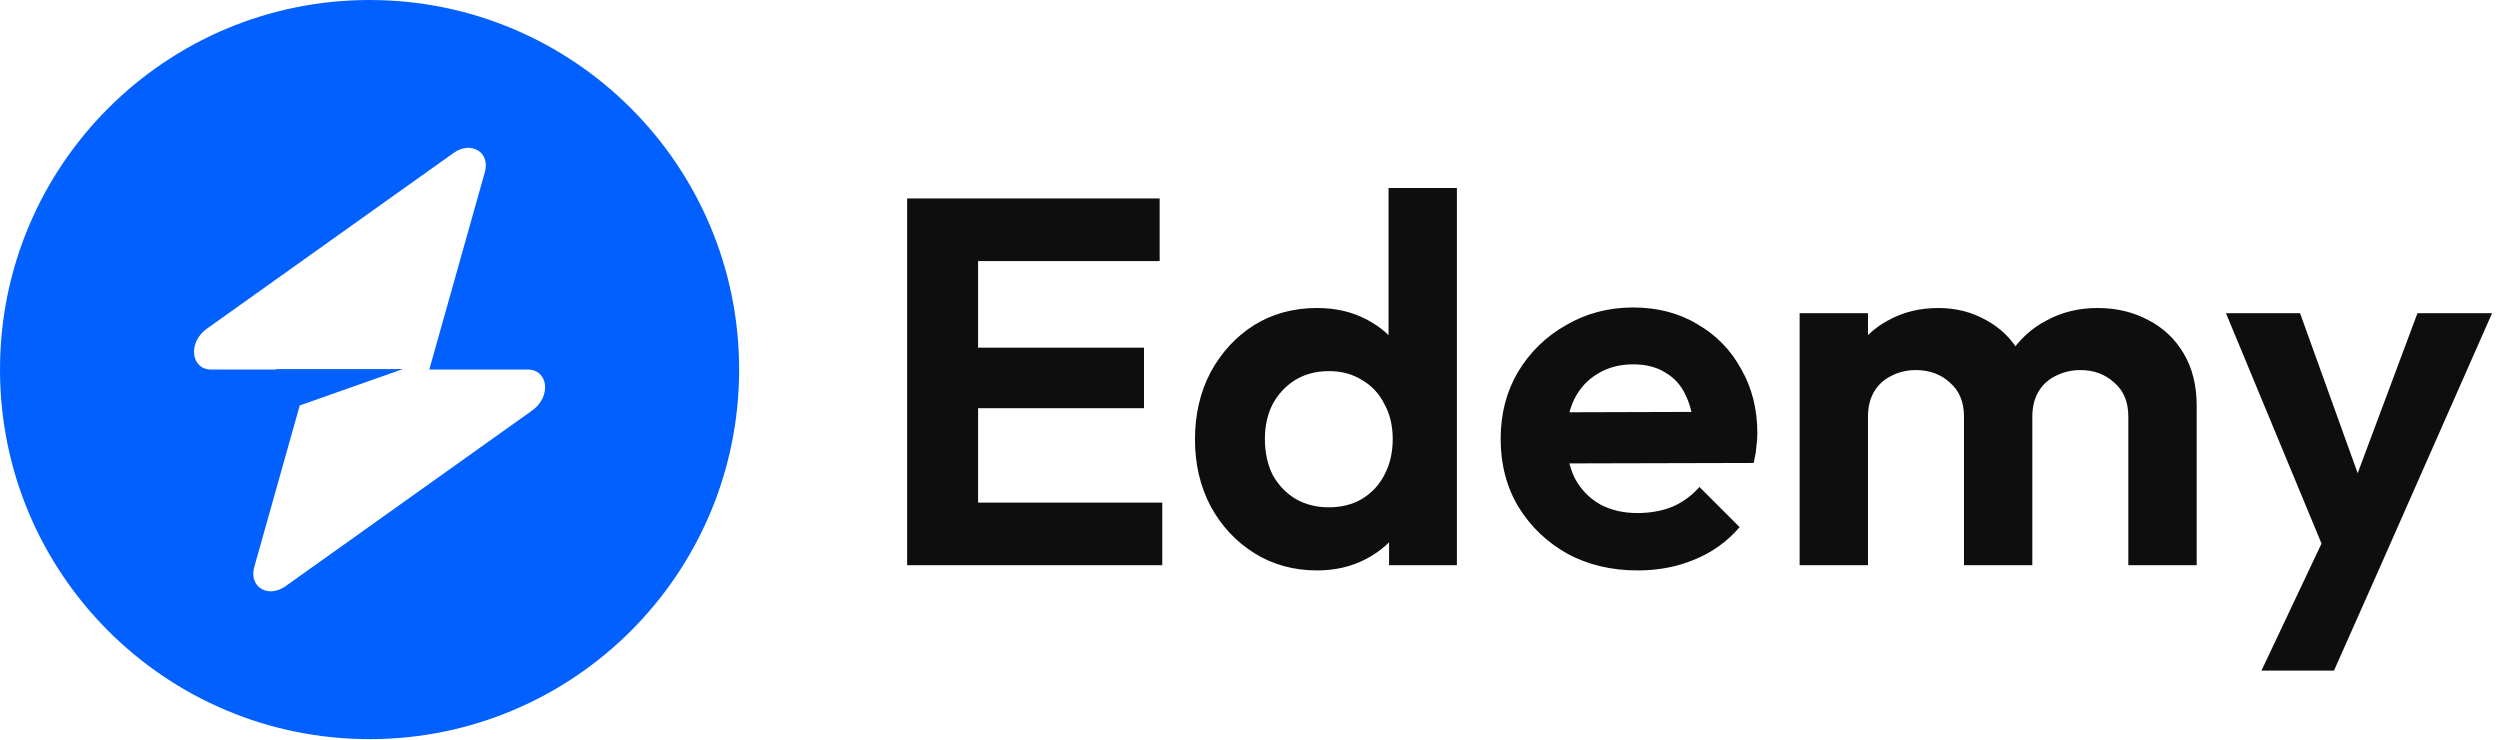
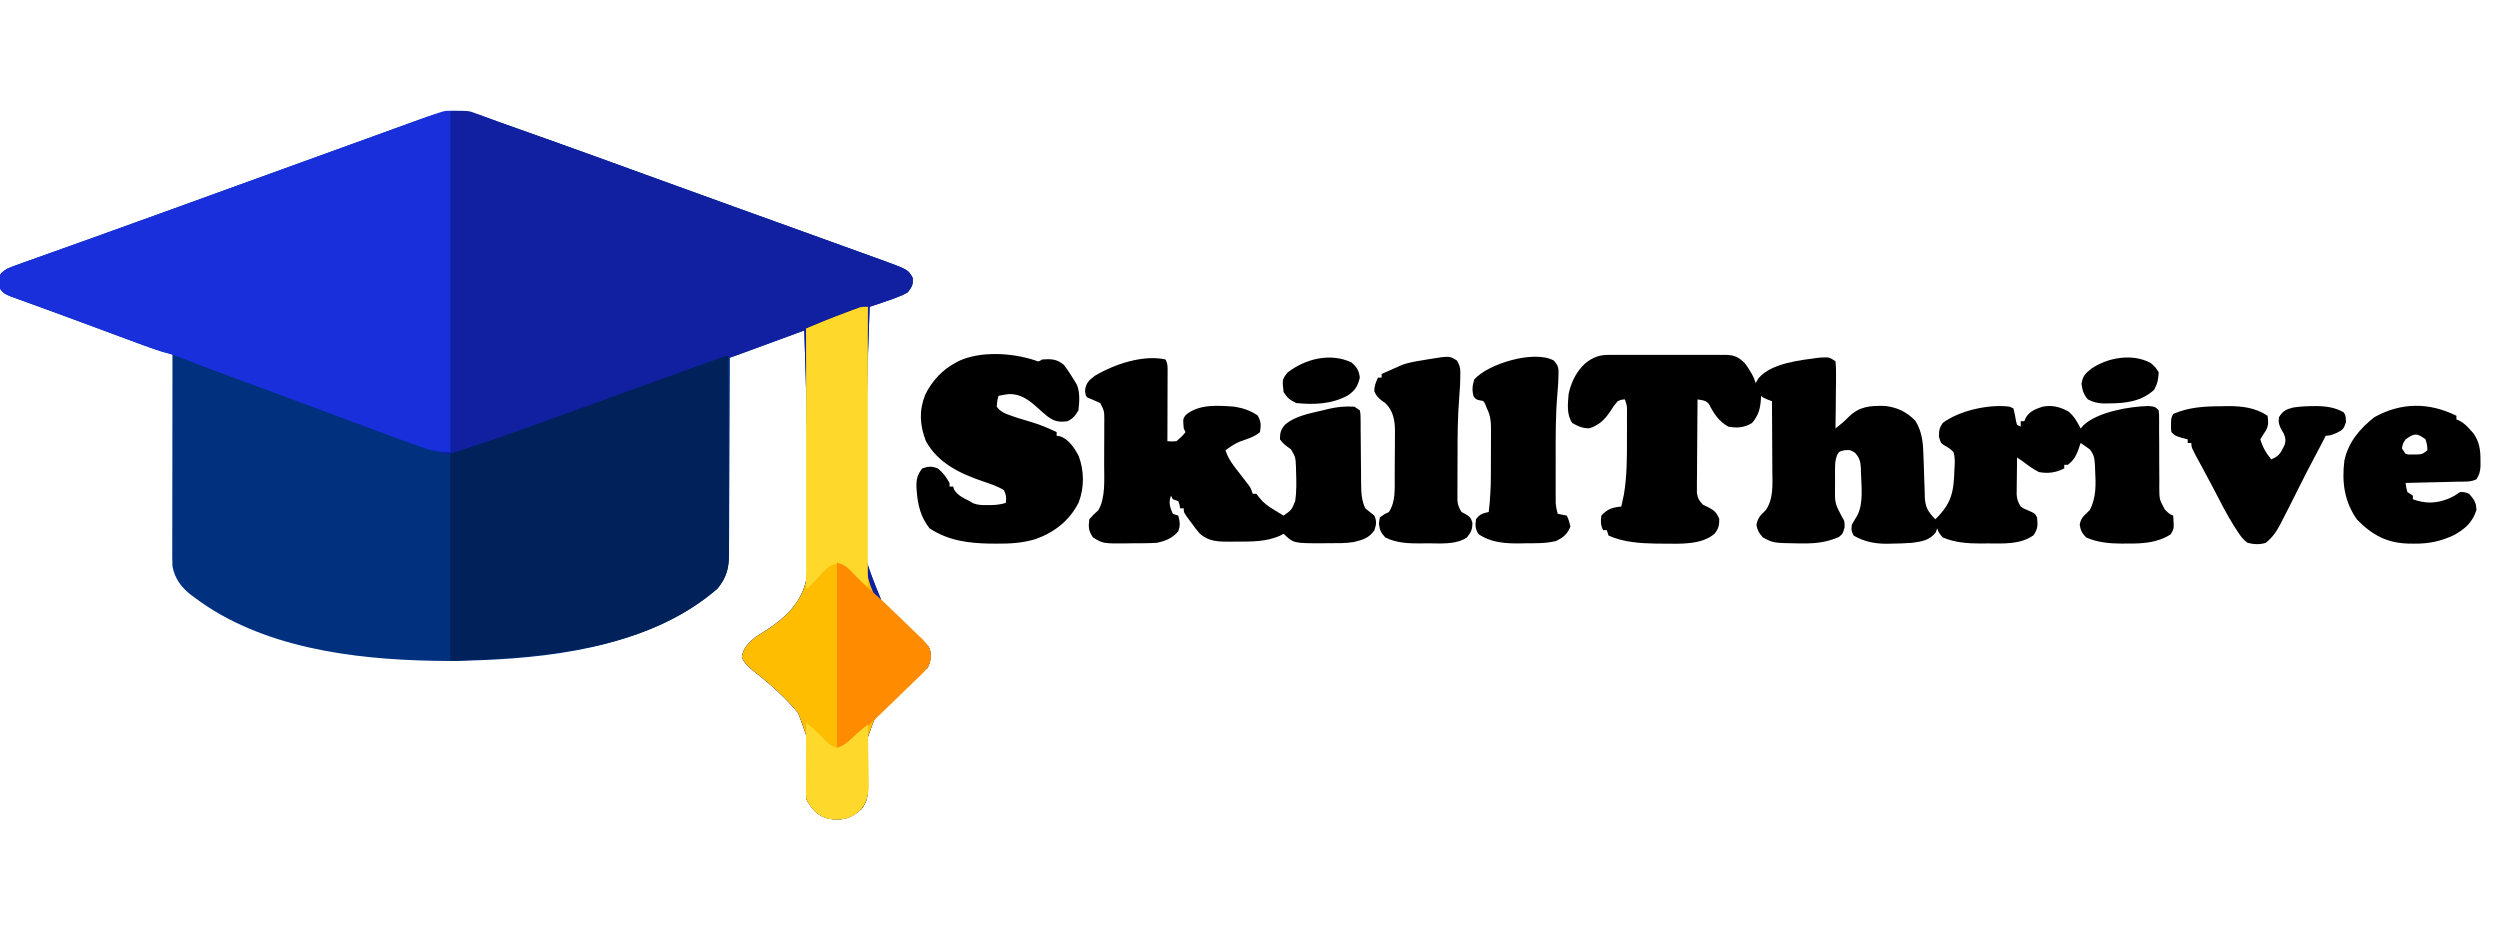
- <svg xmlns="http://www.w3.org/2000/svg" width="115" height="34" viewBox="0 0 115 34" fill="none">
-   <path fill-rule="evenodd" clip-rule="evenodd" d="M17 34C26.389 34 34 26.389 34 17C34 7.611 26.389 0 17 0C7.611 0 0 7.611 0 17C0 26.389 7.611 34 17 34ZM22.303 7.919C22.562 7.002 21.672 6.46 20.859 7.039L9.514 15.121C8.633 15.749 8.771 17 9.722 17H12.71V16.977H18.532L13.788 18.651L11.697 26.081C11.438 26.998 12.328 27.54 13.141 26.961L24.486 18.879C25.367 18.251 25.229 17 24.278 17H19.747L22.303 7.919Z" fill="#0260FF" />
-   <path d="M41.728 26V9.128H44.992V26H41.728ZM44.128 26V23.12H53.464V26H44.128ZM44.128 18.776V15.992H52.624V18.776H44.128ZM44.128 12.008V9.128H53.344V12.008H44.128ZM60.585 26.24C59.513 26.24 58.553 25.976 57.705 25.448C56.857 24.92 56.185 24.2 55.689 23.288C55.209 22.376 54.969 21.352 54.969 20.216C54.969 19.064 55.209 18.032 55.689 17.12C56.185 16.208 56.849 15.488 57.681 14.96C58.529 14.432 59.497 14.168 60.585 14.168C61.417 14.168 62.161 14.336 62.817 14.672C63.489 15.008 64.025 15.48 64.425 16.088C64.841 16.68 65.065 17.352 65.097 18.104V22.232C65.065 22.984 64.849 23.664 64.449 24.272C64.049 24.88 63.513 25.36 62.841 25.712C62.169 26.064 61.417 26.24 60.585 26.24ZM61.113 23.336C61.705 23.336 62.217 23.208 62.649 22.952C63.097 22.68 63.441 22.312 63.681 21.848C63.937 21.368 64.065 20.816 64.065 20.192C64.065 19.584 63.937 19.048 63.681 18.584C63.441 18.104 63.097 17.736 62.649 17.48C62.217 17.208 61.713 17.072 61.137 17.072C60.545 17.072 60.025 17.208 59.577 17.48C59.145 17.752 58.801 18.12 58.545 18.584C58.305 19.048 58.185 19.584 58.185 20.192C58.185 20.816 58.305 21.368 58.545 21.848C58.801 22.312 59.153 22.68 59.601 22.952C60.049 23.208 60.553 23.336 61.113 23.336ZM67.017 26H63.897V22.88L64.401 20.048L63.873 17.264V8.648H67.017V26ZM75.342 26.24C74.126 26.24 73.046 25.984 72.102 25.472C71.158 24.944 70.406 24.224 69.846 23.312C69.302 22.4 69.03 21.36 69.03 20.192C69.03 19.04 69.294 18.016 69.822 17.12C70.366 16.208 71.102 15.488 72.03 14.96C72.958 14.416 73.99 14.144 75.126 14.144C76.246 14.144 77.23 14.4 78.078 14.912C78.942 15.408 79.614 16.096 80.094 16.976C80.59 17.84 80.838 18.824 80.838 19.928C80.838 20.136 80.822 20.352 80.79 20.576C80.774 20.784 80.734 21.024 80.67 21.296L70.926 21.32V18.968L79.206 18.944L77.934 19.928C77.902 19.24 77.774 18.664 77.55 18.2C77.342 17.736 77.03 17.384 76.614 17.144C76.214 16.888 75.718 16.76 75.126 16.76C74.502 16.76 73.958 16.904 73.494 17.192C73.03 17.464 72.67 17.856 72.414 18.368C72.174 18.864 72.054 19.456 72.054 20.144C72.054 20.848 72.182 21.464 72.438 21.992C72.71 22.504 73.094 22.904 73.59 23.192C74.086 23.464 74.662 23.6 75.318 23.6C75.91 23.6 76.446 23.504 76.926 23.312C77.406 23.104 77.822 22.8 78.174 22.4L80.022 24.248C79.462 24.904 78.774 25.4 77.958 25.736C77.158 26.072 76.286 26.24 75.342 26.24ZM82.783 26V14.408H85.927V26H82.783ZM90.343 26V19.16C90.343 18.488 90.127 17.968 89.695 17.6C89.279 17.216 88.759 17.024 88.135 17.024C87.719 17.024 87.343 17.112 87.007 17.288C86.671 17.448 86.407 17.688 86.215 18.008C86.023 18.328 85.927 18.712 85.927 19.16L84.703 18.56C84.703 17.664 84.895 16.888 85.279 16.232C85.679 15.576 86.215 15.072 86.887 14.72C87.559 14.352 88.319 14.168 89.167 14.168C89.967 14.168 90.695 14.352 91.351 14.72C92.007 15.072 92.527 15.576 92.911 16.232C93.295 16.872 93.487 17.648 93.487 18.56V26H90.343ZM97.903 26V19.16C97.903 18.488 97.687 17.968 97.255 17.6C96.839 17.216 96.319 17.024 95.695 17.024C95.295 17.024 94.919 17.112 94.567 17.288C94.231 17.448 93.967 17.688 93.775 18.008C93.583 18.328 93.487 18.712 93.487 19.16L91.687 18.728C91.751 17.8 91.999 17 92.431 16.328C92.863 15.64 93.431 15.112 94.135 14.744C94.839 14.36 95.623 14.168 96.487 14.168C97.351 14.168 98.127 14.352 98.815 14.72C99.503 15.072 100.047 15.584 100.447 16.256C100.847 16.928 101.047 17.728 101.047 18.656V26H97.903ZM107.243 26.096L102.395 14.408H105.803L109.019 23.336H107.867L111.203 14.408H114.635L109.475 26.096H107.243ZM104.027 30.848L107.555 23.384L109.475 26.096L107.363 30.848H104.027Z" fill="#0E0E0E" />
+ <svg xmlns="http://www.w3.org/2000/svg" version="1.1" width="1377" height="512">
+   <path d="M0 0 C0.874 0.314 1.748 0.628 2.648 0.952 C4.478 1.61 6.307 2.27 8.134 2.934 C11.496 4.152 14.868 5.341 18.241 6.528 C22.548 8.044 26.85 9.573 31.152 11.102 C32.573 11.606 32.573 11.606 34.022 12.121 C52.473 18.68 70.879 25.362 89.277 32.067 C105.338 37.92 121.413 43.737 137.496 49.53 C145.121 52.276 152.743 55.026 160.366 57.775 C160.993 58.002 161.62 58.228 162.266 58.461 C163.536 58.919 164.805 59.377 166.074 59.834 C169.311 61.002 172.548 62.169 175.785 63.336 C183.528 66.126 191.27 68.92 199.009 71.722 C201.413 72.591 203.818 73.458 206.223 74.324 C209.541 75.519 212.857 76.72 216.172 77.922 C217.14 78.269 218.108 78.616 219.105 78.973 C233.96 84.383 233.96 84.383 236.527 88.852 C236.922 92.717 236.159 93.849 233.84 96.914 C231.238 98.391 231.238 98.391 228.215 99.539 C227.233 99.923 226.25 100.307 225.238 100.703 C222.543 101.664 219.843 102.588 217.127 103.49 C216.323 103.757 215.518 104.025 214.689 104.3 C214.079 104.503 213.469 104.705 212.84 104.914 C212.062 124.551 211.484 144.184 211.13 163.833 C210.961 172.961 210.731 182.079 210.35 191.201 C206.372 235.421 206.372 235.421 222.529 274.406 C227.993 279.959 234.144 284.927 240.862 288.893 C245.571 291.821 245.571 291.821 246.384 295.123 C246.512 298.534 246.372 301.031 244.594 303.98 C244.011 304.426 243.427 304.871 242.826 305.33 C242.169 305.863 241.512 306.395 240.834 306.944 C240.116 307.492 239.397 308.04 238.656 308.605 C237.149 309.866 235.648 311.135 234.153 312.41 C233.373 313.072 232.594 313.733 231.79 314.414 C216.712 327.414 216.712 327.414 210.602 345.695 C210.174 353.448 210.846 361.146 211.619 368.858 C212.059 374.118 211.603 377.431 208.289 381.568 C204.047 385.509 200.632 387.132 194.777 387.352 C189.764 387.116 186.023 386.139 182.402 382.449 C180.627 380.386 179.06 378.354 177.84 375.914 C178.013 373.983 178.193 372.053 178.417 370.127 C180.862 348.521 180.862 348.521 173.574 328.792 C166.459 320.049 157.825 312.48 148.958 305.553 C145.995 303.18 144.109 301.474 142.447 298.019 C143.095 292.895 146.017 290.223 149.84 286.914 C151.423 285.889 153.008 284.866 154.616 283.879 C165.144 277.297 174.659 268.95 177.677 256.446 C180.902 236.194 179.542 215.132 178.785 194.725 C178.479 186.337 178.333 177.948 178.199 169.556 C177.919 152.334 177.425 135.128 176.84 117.914 C163.31 122.864 149.78 127.814 135.84 132.914 C135.826 138.168 135.826 138.168 135.812 143.527 C135.778 155.106 135.722 166.685 135.656 178.264 C135.616 185.284 135.584 192.303 135.569 199.323 C135.554 206.099 135.519 212.874 135.472 219.65 C135.457 222.233 135.449 224.817 135.448 227.4 C135.446 231.022 135.419 234.644 135.386 238.266 C135.391 239.331 135.396 240.396 135.401 241.494 C135.296 249.024 133.915 254.197 129.008 260.129 C94.649 290.015 43.884 297.761 -0.035 299.477 C-1.097 299.518 -2.158 299.56 -3.252 299.603 C-10.563 299.878 -17.844 300.093 -25.16 299.914 C-25.93 299.901 -26.701 299.889 -27.494 299.876 C-72.071 299.062 -122.586 292.555 -159.16 264.914 C-159.864 264.392 -160.568 263.87 -161.293 263.332 C-166.431 259.258 -169.889 254.478 -171.16 247.914 C-171.247 246.275 -171.282 244.633 -171.28 242.991 C-171.282 241.506 -171.282 241.506 -171.285 239.991 C-171.279 238.372 -171.279 238.372 -171.274 236.72 C-171.274 235.578 -171.274 234.436 -171.274 233.26 C-171.273 229.483 -171.266 225.706 -171.258 221.93 C-171.256 219.312 -171.255 216.695 -171.254 214.077 C-171.25 207.89 -171.242 201.703 -171.232 195.516 C-171.221 188.472 -171.215 181.427 -171.21 174.382 C-171.2 159.893 -171.182 145.403 -171.16 130.914 C-172.325 130.69 -172.325 130.69 -173.514 130.461 C-176.113 129.924 -178.456 129.176 -180.946 128.263 C-181.875 127.924 -182.804 127.585 -183.761 127.236 C-184.761 126.867 -185.762 126.498 -186.793 126.117 C-188.373 125.539 -188.373 125.539 -189.986 124.949 C-193.42 123.691 -196.853 122.428 -200.285 121.164 C-202.64 120.299 -204.996 119.433 -207.351 118.568 C-212.066 116.836 -216.779 115.101 -221.493 113.365 C-226.555 111.502 -231.622 109.65 -236.693 107.808 C-239.958 106.621 -243.221 105.428 -246.483 104.232 C-247.969 103.69 -249.455 103.15 -250.943 102.612 C-252.978 101.877 -255.009 101.131 -257.039 100.383 C-258.159 99.975 -259.278 99.567 -260.432 99.146 C-262.999 97.987 -264.443 97.115 -266.16 94.914 C-266.594 92.977 -266.594 92.977 -266.598 90.914 C-266.617 90.233 -266.636 89.553 -266.656 88.852 C-265.945 86.075 -264.528 85.471 -262.16 83.914 C-260.475 83.176 -258.76 82.505 -257.027 81.887 C-255.991 81.514 -254.955 81.141 -253.887 80.756 C-252.758 80.357 -251.628 79.958 -250.465 79.547 C-248.639 78.892 -246.813 78.237 -244.987 77.582 C-243.028 76.881 -241.069 76.184 -239.109 75.488 C-234.981 74.021 -230.857 72.545 -226.733 71.067 C-222.454 69.533 -218.175 68.001 -213.895 66.471 C-201.093 61.896 -188.309 57.276 -175.529 52.641 C-170.74 50.905 -165.951 49.17 -161.162 47.436 C-157.562 46.132 -153.962 44.827 -150.362 43.523 C-143.132 40.904 -135.902 38.286 -128.672 35.668 C-127.473 35.234 -126.273 34.8 -125.037 34.352 C-119.033 32.178 -113.028 30.004 -107.024 27.831 C-95.666 23.719 -84.308 19.606 -72.951 15.489 C-68.225 13.776 -63.498 12.063 -58.772 10.351 C-55.541 9.18 -52.31 8.009 -49.08 6.837 C-45.518 5.546 -41.956 4.255 -38.395 2.965 C-36.814 2.391 -36.814 2.391 -35.202 1.806 C-22.128 -2.928 -13.37 -4.927 0 0 Z " fill="#00307E" transform="translate(266.1602,64.08594)" />
+   <path d="M0 0 C10.123 0 10.123 0 13.54 1.279 C14.692 1.696 14.692 1.696 15.868 2.123 C16.668 2.429 17.468 2.735 18.293 3.051 C20.066 3.7 21.838 4.349 23.611 4.999 C24.508 5.333 25.405 5.667 26.329 6.011 C30.489 7.551 34.677 9.012 38.863 10.48 C42.347 11.713 45.83 12.95 49.312 14.188 C50.26 14.524 51.207 14.86 52.183 15.207 C70.634 21.766 89.039 28.448 107.437 35.153 C123.499 41.006 139.573 46.823 155.657 52.615 C163.281 55.362 170.903 58.112 178.526 60.861 C179.153 61.088 179.78 61.314 180.427 61.547 C181.696 62.005 182.965 62.463 184.234 62.92 C187.471 64.088 190.708 65.255 193.945 66.422 C201.688 69.212 209.43 72.006 217.169 74.808 C219.573 75.677 221.978 76.544 224.383 77.41 C227.701 78.605 231.017 79.806 234.332 81.008 C235.3 81.355 236.268 81.702 237.265 82.059 C252.121 87.469 252.121 87.469 254.688 91.938 C255.082 95.803 254.319 96.935 252 100 C249.398 101.477 249.398 101.477 246.375 102.625 C245.393 103.009 244.41 103.393 243.398 103.789 C240.703 104.75 238.003 105.674 235.288 106.576 C234.483 106.843 233.678 107.111 232.849 107.386 C232.239 107.589 231.629 107.791 231 108 C230.223 127.637 229.644 147.27 229.29 166.919 C229.121 176.047 228.891 185.165 228.51 194.287 C224.532 238.507 224.532 238.507 240.69 277.492 C246.153 283.045 252.304 288.013 259.022 291.979 C263.731 294.907 263.731 294.907 264.544 298.209 C264.673 301.62 264.533 304.117 262.754 307.066 C262.171 307.512 261.587 307.957 260.987 308.416 C260.329 308.949 259.672 309.481 258.995 310.03 C258.276 310.578 257.557 311.126 256.816 311.691 C255.309 312.952 253.808 314.221 252.313 315.496 C251.534 316.157 250.754 316.819 249.95 317.5 C234.872 330.5 234.872 330.5 228.762 348.781 C228.334 356.534 229.006 364.232 229.779 371.943 C230.22 377.204 229.763 380.517 226.449 384.654 C222.207 388.595 218.792 390.218 212.938 390.438 C207.924 390.202 204.184 389.225 200.562 385.535 C198.787 383.472 197.22 381.44 196 379 C196.173 377.069 196.353 375.139 196.577 373.213 C199.022 351.607 199.022 351.607 191.734 331.877 C184.62 323.135 175.985 315.566 167.119 308.639 C164.155 306.266 162.269 304.56 160.607 301.104 C161.255 295.981 164.177 293.309 168 290 C169.584 288.975 171.169 287.952 172.776 286.965 C183.304 280.383 192.82 272.036 195.837 259.532 C199.062 239.279 197.702 218.218 196.945 197.811 C196.639 189.423 196.494 181.034 196.359 172.642 C196.079 155.421 195.606 138.212 195 121 C193.816 121.439 192.631 121.877 191.411 122.329 C186.971 123.972 182.53 125.609 178.087 127.244 C176.173 127.949 174.26 128.656 172.347 129.365 C153.702 136.271 153.702 136.271 145.344 138.379 C141.018 139.525 136.841 141.098 132.641 142.633 C131.191 143.156 131.191 143.156 129.713 143.69 C126.557 144.831 123.403 145.978 120.25 147.125 C118.022 147.932 115.794 148.738 113.565 149.544 C108.971 151.206 104.377 152.871 99.785 154.538 C93.401 156.855 87.015 159.167 80.629 161.477 C79.641 161.834 78.653 162.191 77.635 162.559 C75.667 163.271 73.699 163.983 71.73 164.695 C68.825 165.746 65.919 166.797 63.013 167.848 C50.812 172.263 38.61 176.675 26.401 181.068 C24.693 181.683 22.984 182.299 21.276 182.915 C18.941 183.758 16.606 184.598 14.27 185.438 C13.586 185.685 12.903 185.932 12.2 186.186 C7.597 187.836 3.646 189.144 -1.25 189.062 C-3.106 189.032 -3.106 189.032 -5 189 C-5 188.67 -5 188.34 -5 188 C-3.35 188 -1.7 188 0 188 C0 125.96 0 63.92 0 0 Z " fill="#1020A1" transform="translate(248,61)" />
+   <path d="M0 0 C0 62.04 0 124.08 0 188 C-5.765 188 -9.434 187.518 -14.641 185.664 C-15.404 185.401 -16.168 185.137 -16.955 184.866 C-28.619 180.8 -40.181 176.441 -51.752 172.12 C-55.144 170.855 -58.536 169.593 -61.929 168.331 C-66.116 166.773 -70.303 165.215 -74.489 163.655 C-83.894 160.152 -93.305 156.663 -102.719 153.184 C-103.969 152.721 -105.22 152.259 -106.471 151.796 C-111.216 150.042 -115.961 148.288 -120.706 146.537 C-123.935 145.345 -127.163 144.151 -130.391 142.957 C-131.79 142.441 -131.79 142.441 -133.217 141.915 C-137.46 140.345 -141.67 138.731 -145.851 137.003 C-150.677 135.051 -155.598 133.567 -160.581 132.07 C-166.523 130.211 -172.335 128.008 -178.164 125.824 C-179.49 125.331 -180.816 124.838 -182.142 124.345 C-185.604 123.057 -189.065 121.765 -192.526 120.471 C-196.675 118.922 -200.826 117.377 -204.976 115.832 C-208.318 114.588 -211.66 113.343 -215 112.093 C-220.685 109.968 -226.373 107.855 -232.089 105.815 C-232.98 105.495 -233.87 105.175 -234.788 104.846 C-236.382 104.276 -237.979 103.712 -239.579 103.157 C-245.898 100.892 -245.898 100.892 -248 98 C-248.434 96.062 -248.434 96.062 -248.438 94 C-248.457 93.319 -248.476 92.639 -248.496 91.938 C-247.785 89.161 -246.368 88.557 -244 87 C-242.315 86.262 -240.6 85.591 -238.867 84.973 C-237.831 84.6 -236.795 84.227 -235.727 83.842 C-234.598 83.443 -233.468 83.044 -232.305 82.633 C-230.479 81.978 -228.653 81.323 -226.826 80.668 C-224.868 79.967 -222.909 79.27 -220.949 78.574 C-216.821 77.107 -212.697 75.631 -208.573 74.153 C-204.294 72.619 -200.015 71.087 -195.735 69.557 C-182.933 64.982 -170.148 60.362 -157.368 55.727 C-152.58 53.991 -147.791 52.256 -143.002 50.522 C-139.402 49.218 -135.802 47.913 -132.202 46.609 C-124.972 43.99 -117.742 41.372 -110.512 38.754 C-109.312 38.32 -108.113 37.885 -106.877 37.438 C-100.873 35.264 -94.868 33.09 -88.864 30.917 C-77.505 26.805 -66.148 22.692 -54.791 18.575 C-50.065 16.862 -45.338 15.149 -40.612 13.437 C-37.381 12.266 -34.15 11.095 -30.919 9.923 C-27.358 8.632 -23.796 7.341 -20.234 6.051 C-18.654 5.477 -18.654 5.477 -17.042 4.892 C-3.531 0 -3.531 0 0 0 Z " fill="#182FDB" transform="translate(248,61)" />
+   <path d="M0 0 C0.094 15.247 0.164 30.494 0.207 45.741 C0.228 52.821 0.256 59.901 0.302 66.981 C0.346 73.815 0.369 80.649 0.38 87.484 C0.387 90.089 0.401 92.695 0.423 95.301 C0.452 98.954 0.456 102.607 0.454 106.26 C0.468 107.334 0.483 108.409 0.498 109.516 C0.456 117.099 -0.891 122.241 -5.832 128.215 C-45.287 162.534 -103.617 166.354 -153 168 C-153 130.38 -153 92.76 -153 54 C-144.09 51.03 -135.18 48.06 -126 45 C-117.843 42.111 -109.696 39.202 -101.562 36.25 C-99.379 35.46 -97.195 34.671 -95.01 33.882 C-89.647 31.944 -84.286 30.002 -78.924 28.059 C-74.664 26.516 -70.402 24.976 -66.141 23.438 C-65.39 23.167 -64.64 22.896 -63.867 22.616 C-62.397 22.086 -60.928 21.555 -59.459 21.025 C-57.333 20.257 -55.206 19.489 -53.079 18.721 C-42.381 14.857 -31.681 10.997 -20.978 7.147 C-19.211 6.511 -17.445 5.875 -15.678 5.238 C-13.241 4.359 -10.802 3.482 -8.363 2.605 C-7.63 2.341 -6.896 2.076 -6.141 1.803 C-1.114 0 -1.114 0 0 0 Z " fill="#00215A" transform="translate(401,196)" />
+   <path d="M0 0 C0.753 -0.007 1.507 -0.014 2.283 -0.021 C4.765 -0.039 7.245 -0.027 9.727 -0.014 C11.456 -0.016 13.186 -0.02 14.916 -0.025 C18.537 -0.031 22.158 -0.023 25.779 -0.004 C30.417 0.019 35.053 0.006 39.69 -0.018 C43.261 -0.033 46.831 -0.028 50.402 -0.018 C52.111 -0.015 53.821 -0.018 55.53 -0.028 C57.922 -0.038 60.312 -0.022 62.703 0 C63.407 -0.008 64.11 -0.016 64.835 -0.025 C69.607 0.058 71.977 1.181 75.352 4.518 C76.898 6.553 76.898 6.553 78.102 8.58 C78.509 9.252 78.916 9.923 79.336 10.615 C80.352 12.518 80.352 12.518 81.352 15.518 C81.888 14.631 82.424 13.744 82.977 12.83 C90.018 4.468 106.035 2.897 116.352 1.518 C121.851 1.184 121.851 1.184 125.352 3.518 C125.618 6.355 125.699 8.971 125.645 11.807 C125.64 12.625 125.636 13.443 125.632 14.287 C125.615 16.906 125.577 19.524 125.539 22.143 C125.524 23.916 125.51 25.689 125.498 27.463 C125.465 31.815 125.413 36.166 125.352 40.518 C128.015 38.43 130.453 36.411 132.789 33.955 C138.814 28.224 144.571 27.93 152.578 28.104 C159.281 28.839 164.696 31.419 169.352 36.33 C173.226 42.505 173.64 49.078 173.809 56.182 C173.87 57.814 173.931 59.447 173.994 61.08 C174.083 63.619 174.164 66.157 174.23 68.696 C174.297 71.172 174.395 73.645 174.496 76.119 C174.508 76.872 174.519 77.626 174.531 78.402 C174.792 84.016 176.407 86.527 180.352 90.518 C189.506 81.617 190.501 75.169 190.852 62.83 C190.933 61.588 190.933 61.588 191.016 60.32 C191.071 57.863 191.032 55.883 190.352 53.518 C188.672 51.825 187.067 50.755 184.969 49.632 C183.352 48.518 183.352 48.518 182.289 44.955 C182.351 41.534 182.554 40.309 184.352 37.518 C193.555 30.59 209.994 27.002 221.352 28.518 C222.012 28.848 222.672 29.178 223.352 29.518 C223.99 31.822 224.372 34.133 224.789 36.486 C224.975 37.157 225.16 37.827 225.352 38.518 C226.012 38.848 226.672 39.178 227.352 39.518 C227.352 38.528 227.352 37.538 227.352 36.518 C228.012 36.518 228.672 36.518 229.352 36.518 C229.607 35.904 229.862 35.29 230.125 34.658 C232.205 31.028 235.503 29.85 239.352 28.518 C244.553 27.513 248.906 28.584 253.52 31.096 C256.739 33.594 258.538 36.925 260.352 40.518 C260.915 39.899 261.478 39.28 262.059 38.643 C269.888 31.387 287.214 28.382 297.789 28.143 C301.352 28.518 301.352 28.518 303.352 30.518 C303.596 32.654 303.596 32.654 303.591 35.331 C303.595 36.333 303.599 37.334 303.602 38.366 C303.598 39.452 303.594 40.539 303.59 41.658 C303.605 43.949 303.622 46.239 303.639 48.529 C303.655 52.148 303.664 55.766 303.657 59.385 C303.654 62.873 303.682 66.359 303.715 69.846 C303.7 71.463 303.7 71.463 303.684 73.113 C303.73 79.622 303.73 79.622 306.766 85.185 C309.109 87.508 309.109 87.508 311.352 88.518 C311.831 95.711 311.831 95.711 309.977 98.83 C302.657 103.535 294.391 103.995 285.914 103.893 C284.954 103.904 283.995 103.916 283.006 103.928 C276.292 103.901 269.539 103.307 263.352 100.518 C261.104 98.087 260.413 96.877 259.852 93.58 C260.516 89.511 262.464 88.405 265.352 85.518 C269.082 78.596 268.73 71.164 268.352 63.518 C268.305 62.185 268.305 62.185 268.258 60.826 C268.012 57.09 267.799 55.1 265.477 52.08 C263.8 50.848 262.083 49.672 260.352 48.518 C259.939 49.755 259.527 50.993 259.102 52.268 C257.775 55.815 256.408 58.151 253.352 60.518 C252.692 60.518 252.032 60.518 251.352 60.518 C251.352 61.178 251.352 61.838 251.352 62.518 C246.807 64.863 242.35 65.472 237.352 64.518 C234.083 62.837 231.25 60.764 228.352 58.518 C227.362 57.858 226.372 57.198 225.352 56.518 C225.293 60.268 225.258 64.017 225.227 67.768 C225.201 69.363 225.201 69.363 225.176 70.99 C225.166 72.527 225.166 72.527 225.156 74.096 C225.141 75.51 225.141 75.51 225.125 76.952 C225.364 79.653 225.901 81.244 227.352 83.518 C229.248 84.771 229.248 84.771 231.414 85.643 C235.254 87.323 235.254 87.323 236.352 89.518 C236.828 93.727 236.849 95.796 234.414 99.33 C227.063 104.581 217.672 103.854 208.977 103.83 C207.822 103.846 206.667 103.862 205.477 103.879 C198.174 103.883 191.152 103.401 184.352 100.518 C182.164 97.83 182.164 97.83 181.352 95.518 C181.083 96.281 180.815 97.044 180.539 97.83 C176.939 102.253 172.878 102.772 167.352 103.518 C163.663 103.789 159.987 103.902 156.289 103.955 C155.368 103.977 154.446 104 153.497 104.023 C146.927 104.001 141.088 102.876 135.352 99.518 C133.977 96.705 133.977 96.705 134.352 93.518 C135.325 91.799 136.304 90.082 137.359 88.412 C140.904 81.644 139.547 71.891 139.352 64.518 C139.335 63.703 139.318 62.888 139.301 62.049 C139.067 58.467 138.515 56.709 136.164 53.955 C133.405 52.276 133.405 52.276 130.164 52.518 C127.303 53.221 127.303 53.221 126.192 55.241 C125.196 57.938 125.093 60.073 125.086 62.947 C125.083 63.99 125.081 65.033 125.078 66.107 C125.086 67.192 125.094 68.276 125.102 69.393 C125.094 70.469 125.086 71.545 125.078 72.654 C124.958 81.682 124.958 81.682 129.039 89.455 C130.352 91.518 130.352 91.518 130.352 95.08 C129.352 98.518 129.352 98.518 127.164 100.33 C120.432 103.173 114.921 103.872 107.664 103.83 C106.684 103.826 105.704 103.822 104.694 103.817 C91.029 103.604 91.029 103.604 85.352 100.518 C83.223 98.145 82.42 96.858 81.789 93.705 C82.482 89.777 84 88.298 86.844 85.619 C91.307 79.399 90.618 71.094 90.547 63.799 C90.544 62.7 90.541 61.602 90.538 60.47 C90.527 56.986 90.502 53.502 90.477 50.018 C90.467 47.645 90.457 45.273 90.449 42.9 C90.427 37.106 90.394 31.312 90.352 25.518 C89.547 25.208 88.743 24.899 87.914 24.58 C85.352 23.518 85.352 23.518 84.352 22.518 C84.326 23.098 84.3 23.678 84.273 24.275 C83.878 29.726 83.013 33.228 79.352 37.518 C75.14 40.064 71.153 40.427 66.352 39.518 C61.183 36.722 58.287 32.286 55.688 27.154 C53.846 24.899 52.15 24.978 49.352 24.518 C49.276 32.135 49.223 39.752 49.187 47.369 C49.172 49.961 49.151 52.553 49.125 55.145 C49.089 58.868 49.072 62.591 49.059 66.314 C49.043 67.475 49.028 68.636 49.012 69.831 C49.011 70.912 49.011 71.993 49.011 73.106 C49.004 74.057 48.998 75.007 48.991 75.987 C49.421 79.003 50.266 80.325 52.352 82.518 C53.342 82.992 54.332 83.466 55.352 83.955 C58.817 85.76 59.923 86.903 61.352 90.518 C61.279 94.059 60.901 95.856 58.63 98.594 C51.382 104.714 39.574 104.031 30.602 103.955 C29.381 103.95 28.161 103.944 26.903 103.939 C17.855 103.787 8.728 103.261 0.352 99.518 C0.022 98.528 -0.308 97.538 -0.648 96.518 C-1.308 96.518 -1.968 96.518 -2.648 96.518 C-4.086 93.643 -4.03 91.699 -3.648 88.518 C-0.337 84.914 2.543 83.965 7.352 83.518 C7.672 82.082 7.983 80.644 8.289 79.205 C8.55 78.004 8.55 78.004 8.816 76.779 C10.472 66.688 10.509 56.614 10.482 46.417 C10.477 43.929 10.482 41.441 10.488 38.953 C10.488 37.369 10.486 35.785 10.484 34.201 C10.486 33.459 10.488 32.716 10.491 31.951 C10.542 28.107 10.542 28.107 9.352 24.518 C7.475 24.616 7.475 24.616 5.352 25.518 C3.295 27.946 3.295 27.946 1.414 30.893 C-1.797 35.731 -4.551 38.376 -10.023 40.393 C-13.862 40.575 -16.313 39.342 -19.648 37.518 C-22.863 32.77 -22.094 26.996 -21.648 21.518 C-19.36 10.46 -11.805 -0.136 0 0 Z M82.352 19.518 C83.352 21.518 83.352 21.518 83.352 21.518 Z " fill="#000000" transform="translate(885.6484,195.4824)" />
+   <path d="M0 0 C-0.025 0.768 -0.051 1.537 -0.077 2.329 C-0.685 21.19 -1.103 40.048 -1.319 58.919 C-1.428 68.046 -1.597 77.165 -1.917 86.287 C-2.277 96.816 -2.483 107.336 -2.441 117.871 C-2.436 119.143 -2.436 119.143 -2.431 120.441 C-2.274 140.263 -1.666 156.902 12.987 171.792 C17.932 176.335 23.246 180.555 29.035 183.979 C33.731 186.907 33.731 186.907 34.543 190.209 C34.672 193.62 34.533 196.117 32.754 199.066 C31.879 199.734 31.879 199.734 30.987 200.416 C30.329 200.949 29.672 201.481 28.995 202.03 C28.276 202.578 27.557 203.126 26.816 203.691 C25.309 204.952 23.808 206.221 22.313 207.496 C21.534 208.157 20.754 208.819 19.95 209.5 C4.872 222.5 4.872 222.5 -1.238 240.781 C-1.666 248.534 -0.994 256.232 -0.221 263.943 C0.22 269.204 -0.237 272.517 -3.551 276.654 C-7.793 280.595 -11.208 282.218 -17.062 282.438 C-22.076 282.202 -25.816 281.225 -29.438 277.535 C-31.213 275.472 -32.78 273.44 -34 271 C-33.827 269.069 -33.647 267.139 -33.423 265.213 C-30.978 243.607 -30.978 243.607 -38.266 223.877 C-45.38 215.135 -54.015 207.566 -62.881 200.639 C-65.845 198.266 -67.731 196.56 -69.393 193.104 C-68.745 187.981 -65.823 185.308 -62 182 C-60.421 180.98 -58.84 179.961 -57.237 178.978 C-46.68 172.388 -37.213 164.022 -34.144 151.513 C-30.798 131.132 -32.002 109.926 -32.61 89.366 C-32.854 80.916 -32.94 72.467 -33.015 64.015 C-33.171 46.672 -33.52 29.337 -34 12 C-32.109 11.208 -30.218 10.417 -28.326 9.626 C-27.273 9.186 -26.22 8.745 -25.135 8.291 C-20.77 6.494 -16.366 4.82 -11.938 3.188 C-11.111 2.876 -10.284 2.565 -9.432 2.244 C-8.638 1.951 -7.845 1.658 -7.027 1.355 C-6.323 1.094 -5.62 0.833 -4.894 0.563 C-3 0 -3 0 0 0 Z " fill="#FEBD00" transform="translate(478,169)" />
+   <path d="M0 0 C1.154 2.308 1.121 3.608 1.114 6.174 C1.113 7.035 1.113 7.896 1.113 8.783 C1.108 9.713 1.103 10.643 1.098 11.602 C1.096 12.553 1.095 13.505 1.093 14.485 C1.088 17.532 1.075 20.578 1.062 23.625 C1.057 25.687 1.053 27.75 1.049 29.812 C1.038 34.875 1.021 39.938 1 45 C3.382 45.209 3.382 45.209 6 45 C8.813 42.604 8.813 42.604 11 40 C10.67 39.34 10.34 38.68 10 38 C9.538 32.57 9.538 32.57 11.285 30.414 C18.548 24.425 29.158 25.344 38 26 C42.769 26.826 46.594 28.063 50.625 30.75 C52.637 34.043 52.617 36.229 52 40 C48.853 42.754 44.898 43.783 41.004 45.172 C38.023 46.404 35.606 48.111 33 50 C34.604 55.146 37.8 58.935 41.062 63.125 C42.161 64.541 43.256 65.961 44.348 67.383 C44.832 68.006 45.317 68.628 45.817 69.27 C47 71 47 71 48 74 C48.66 74 49.32 74 50 74 C50.583 74.746 51.165 75.493 51.766 76.262 C54.188 79.23 56.489 80.832 59.75 82.812 C60.735 83.417 61.72 84.022 62.734 84.645 C63.482 85.092 64.23 85.539 65 86 C69.44 82.85 69.44 82.85 71.375 78 C72.225 72.554 72.061 67.116 71.875 61.625 C71.854 60.745 71.832 59.864 71.81 58.957 C71.578 53.858 71.578 53.858 69.09 49.516 C68.4 49.015 67.711 48.515 67 48 C64.688 46.125 64.688 46.125 63 44 C63 40.43 63.435 38.658 65.77 35.938 C71.618 30.857 80.306 29.558 87.688 27.75 C88.738 27.487 88.738 27.487 89.809 27.219 C94.647 26.091 99.03 25.682 104 26 C104.99 26.66 105.98 27.32 107 28 C107.385 30.022 107.385 30.022 107.401 32.538 C107.421 33.95 107.421 33.95 107.441 35.391 C107.441 36.922 107.441 36.922 107.441 38.484 C107.461 40.057 107.461 40.057 107.481 41.661 C107.522 45.024 107.544 48.387 107.562 51.75 C107.586 55.099 107.615 58.447 107.654 61.796 C107.679 63.882 107.693 65.967 107.698 68.053 C107.751 73.043 107.846 77.391 110 82 C111.663 83.338 113.329 84.672 115 86 C116.386 89.292 116.093 90.71 115 94.125 C112.056 98.356 108.501 99.413 103.599 100.564 C99.006 101.335 94.397 101.185 89.75 101.188 C88.251 101.206 88.251 101.206 86.723 101.225 C70.495 101.256 70.495 101.256 65 96 C64.433 96.307 63.865 96.614 63.281 96.931 C55.701 100.484 47.014 100.338 38.812 100.312 C37.772 100.329 36.731 100.345 35.658 100.361 C29.155 100.365 23.453 100.368 18.531 95.567 C17.111 93.912 15.829 92.212 14.562 90.438 C14.117 89.848 13.672 89.258 13.213 88.65 C10 84.312 10 84.312 10 82 C9.34 82 8.68 82 8 82 C7.845 81.041 7.845 81.041 7.688 80.062 C7.461 79.382 7.234 78.701 7 78 C6.01 77.67 5.02 77.34 4 77 C3.67 76.34 3.34 75.68 3 75 C1.536 78.806 2.377 81.347 4 85 C4.99 85.33 5.98 85.66 7 86 C7.871 89.404 8.247 91.376 6.938 94.688 C3.775 98.462 -0.253 100.063 -5 101 C-9.601 101.254 -14.205 101.231 -18.812 101.25 C-20.701 101.281 -20.701 101.281 -22.627 101.312 C-34.493 101.363 -34.493 101.363 -40 98 C-42.5 94.25 -42.536 92.441 -42 88 C-39.625 85.375 -39.625 85.375 -37 83 C-32.987 75.976 -33.843 66.036 -33.832 58.16 C-33.829 57.271 -33.825 56.383 -33.822 55.467 C-33.817 53.609 -33.815 51.751 -33.815 49.893 C-33.812 47.045 -33.794 44.198 -33.775 41.35 C-33.772 39.536 -33.77 37.723 -33.77 35.91 C-33.762 35.06 -33.755 34.21 -33.748 33.334 C-33.761 28.372 -33.761 28.372 -36 24 C-38.31 22.946 -40.643 21.943 -43 21 C-44 20 -44 20 -44.375 17.25 C-43.872 12.887 -42.379 11.718 -39 9 C-28.315 2.64 -12.366 -2.781 0 0 Z " fill="#000000" transform="translate(642,198)" />
+   <path d="M0 0 C2.06 0.814 2.06 0.814 4.012 -0.441 C9.027 -0.82 12.12 -0.734 16.012 2.559 C18.209 5.445 20.167 8.436 22.012 11.559 C22.392 12.19 22.772 12.822 23.164 13.473 C24.964 17.902 24.548 22.882 24.012 27.559 C22.204 30.632 21.151 31.989 18.012 33.559 C13.339 34.213 10.721 33.698 7.012 30.934 C5.028 29.32 3.118 27.655 1.23 25.93 C-3.329 21.795 -7.869 18.474 -14.273 18.605 C-16.191 18.835 -18.093 19.186 -19.988 19.559 C-20.755 22.409 -20.755 22.409 -20.988 25.559 C-18.831 28.476 -16.289 29.397 -12.926 30.559 C-11.947 30.899 -10.969 31.239 -9.961 31.59 C-7.274 32.466 -4.579 33.277 -1.863 34.059 C2.973 35.462 7.47 37.397 12.012 39.559 C12.012 40.219 12.012 40.879 12.012 41.559 C12.598 41.651 13.185 41.744 13.789 41.84 C18.622 43.403 21.828 48.324 24.129 52.668 C27.239 60.784 27.294 70.314 24.094 78.41 C19.156 88.215 10.873 94.7 0.602 98.435 C-6.675 100.663 -13.599 101.063 -21.176 100.996 C-22.358 100.99 -23.541 100.984 -24.759 100.978 C-36.691 100.765 -47.857 99.297 -57.988 92.559 C-62.798 86.542 -64.513 79.647 -65.051 72.121 C-65.101 71.447 -65.151 70.773 -65.203 70.079 C-65.361 65.713 -64.731 62.978 -61.988 59.559 C-58.523 58.353 -56.773 58.241 -53.363 59.621 C-50.505 61.952 -48.82 64.37 -46.988 67.559 C-46.988 68.219 -46.988 68.879 -46.988 69.559 C-46.328 69.559 -45.668 69.559 -44.988 69.559 C-44.803 70.136 -44.617 70.714 -44.426 71.309 C-42.356 74.548 -39.329 75.881 -35.988 77.559 C-35.377 77.923 -34.766 78.288 -34.137 78.664 C-31.325 79.835 -29.025 79.788 -25.988 79.746 C-24.957 79.74 -23.926 79.733 -22.863 79.727 C-20.408 79.583 -18.333 79.263 -15.988 78.559 C-15.682 74.859 -15.682 74.859 -16.988 71.559 C-20.736 69.255 -24.834 67.962 -28.988 66.559 C-41.456 62.265 -53.334 56.582 -59.988 44.559 C-63.402 35.693 -63.848 27.904 -60.426 19.059 C-56.931 11.802 -51.116 5.332 -43.988 1.559 C-43.326 1.189 -42.663 0.819 -41.98 0.438 C-29.848 -5.2 -12.526 -4.114 0 0 Z " fill="#000000" transform="translate(569.9883,198.4414)" />
+   <path d="M0 0 C0 50.82 0 101.64 0 154 C-4.935 151.533 -7.702 148.173 -11.367 144.117 C-13.84 141.823 -13.84 141.823 -16.895 141.289 C-21.491 142.341 -23.705 145.091 -26.812 148.5 C-28.865 150.677 -30.928 152.842 -33 155 C-33.33 155 -33.66 155 -34 155 C-34 107.81 -34 60.62 -34 12 C-26.666 8.944 -19.383 5.932 -11.938 3.188 C-11.111 2.876 -10.284 2.565 -9.432 2.244 C-8.638 1.951 -7.845 1.658 -7.027 1.355 C-5.971 0.963 -5.971 0.963 -4.894 0.563 C-3 0 -3 0 0 0 Z " fill="#FED92C" transform="translate(478,169)" />
+   <path d="M0 0 C0 0.66 0 1.32 0 2 C0.878 2.379 0.878 2.379 1.773 2.766 C4.262 4.145 5.749 5.618 7.625 7.75 C8.511 8.732 8.511 8.732 9.414 9.734 C12.699 14.427 13.276 18.997 13.25 24.625 C13.258 26.284 13.258 26.284 13.266 27.977 C13.008 30.906 12.618 32.573 11 35 C7.781 36.61 4.252 36.242 0.711 36.316 C-0.107 36.337 -0.926 36.358 -1.769 36.379 C-4.388 36.445 -7.006 36.504 -9.625 36.562 C-11.398 36.606 -13.172 36.649 -14.945 36.693 C-19.297 36.801 -23.648 36.902 -28 37 C-27.73 39.437 -27.73 39.437 -27 42 C-26.01 42.66 -25.02 43.32 -24 44 C-24 44.66 -24 45.32 -24 46 C-17.065 48.508 -10.991 48.402 -4.125 45.562 C-0.947 44.054 -0.947 44.054 2 42 C4.438 42 4.438 42 7 43 C9.709 46.066 11 47.862 11 52 C8.691 58.928 5.019 61.985 -1.074 65.605 C-8.552 69.17 -15.157 70.532 -23.438 70.438 C-24.826 70.426 -24.826 70.426 -26.243 70.415 C-38.246 70.124 -46.419 65.708 -54.75 57.188 C-61.731 47.298 -63.181 36.667 -61.727 24.762 C-59.548 14.504 -53.253 7.179 -45.25 0.812 C-30.472 -7.429 -15.097 -7.469 0 0 Z M-28 13 C-29.545 15.401 -29.545 15.401 -30 18 C-29.01 19.485 -29.01 19.485 -28 21 C-25.899 21.44 -25.899 21.44 -23.562 21.312 C-22.389 21.307 -22.389 21.307 -21.191 21.301 C-18.711 21.123 -18.711 21.123 -16 19 C-16.108 16.096 -16.108 16.096 -17 13 C-21.828 9.379 -23.143 9.565 -28 13 Z " fill="#000000" transform="translate(1353,229)" />
+   <path d="M0 0 C2.792 3.117 2.703 4.639 2.523 8.773 C2.49 9.874 2.456 10.975 2.422 12.109 C2.292 14.444 2.115 16.767 1.904 19.096 C0.952 30.257 0.997 41.402 1.018 52.597 C1.023 56.05 1.018 59.504 1.012 62.957 C1.012 65.159 1.014 67.361 1.016 69.562 C1.014 70.592 1.012 71.621 1.009 72.681 C1.013 73.637 1.016 74.592 1.019 75.577 C1.02 76.414 1.021 77.251 1.021 78.113 C1.145 80.335 1.531 82.266 2.148 84.398 C3.798 84.728 5.448 85.058 7.148 85.398 C8.336 88.086 8.336 88.086 9.148 91.398 C7.485 95.606 5.181 97.478 1.148 99.398 C-4.539 100.788 -10.217 100.621 -16.039 100.648 C-17.125 100.669 -18.211 100.69 -19.33 100.711 C-27.212 100.749 -34.829 100.176 -41.477 95.586 C-43.329 92.639 -43.36 90.815 -42.852 87.398 C-40.911 84.584 -39.082 84.126 -35.852 83.398 C-35.077 76.717 -34.692 70.135 -34.684 63.41 C-34.68 62.504 -34.677 61.598 -34.674 60.664 C-34.668 58.767 -34.666 56.871 -34.666 54.974 C-34.664 52.076 -34.646 49.178 -34.627 46.279 C-34.624 44.427 -34.622 42.575 -34.621 40.723 C-34.614 39.861 -34.607 39 -34.599 38.112 C-34.616 33.738 -34.837 30.384 -36.852 26.398 C-37.14 25.656 -37.429 24.913 -37.727 24.148 C-38.701 22.194 -38.701 22.194 -40.852 21.898 C-42.852 21.398 -42.852 21.398 -44.164 19.773 C-45.191 16.227 -44.848 13.948 -43.852 10.398 C-36.175 1.712 -10.666 -5.99 0 0 Z " fill="#000000" transform="translate(855.8516,198.6016)" />
+   <path d="M0 0 C1.029 -0.021 2.059 -0.041 3.119 -0.062 C11.102 -0.103 18.428 0.743 25.188 5.25 C25.783 9.671 25.66 11.602 23 15.25 C22.402 16.24 21.804 17.23 21.188 18.25 C22.439 22.519 24.334 25.852 27.188 29.25 C30.549 27.877 31.909 26.631 33.5 23.375 C34.02 22.358 34.02 22.358 34.551 21.32 C35.316 18.833 35.082 17.669 34.188 15.25 C33.631 14.301 33.074 13.352 32.5 12.375 C31.188 9.25 31.188 9.25 31.438 6.062 C33.652 2.503 35.251 1.803 39.219 0.715 C42.92 0.135 46.574 -0.032 50.312 -0.062 C50.981 -0.068 51.65 -0.074 52.338 -0.08 C57.588 -0.003 62.619 0.725 67.188 3.438 C68.188 5.25 68.188 5.25 68.375 8.688 C67.065 12.618 66.728 12.917 63.25 14.688 C61.051 15.641 59.586 16.25 57.188 16.25 C56.82 17 56.82 17 56.445 17.766 C55.074 20.475 53.648 23.153 52.219 25.832 C48.789 32.264 45.423 38.718 42.188 45.25 C39.327 50.997 36.448 56.734 33.5 62.438 C33.144 63.145 32.787 63.852 32.42 64.58 C30.208 68.819 27.963 72.189 24.188 75.25 C20.718 76.284 17.692 76.119 14.188 75.25 C11.472 73.368 9.926 71.029 8.188 68.25 C7.744 67.582 7.301 66.915 6.844 66.227 C2.303 59.036 -1.48 51.371 -5.41 43.836 C-7.318 40.181 -9.265 36.551 -11.25 32.938 C-16.812 22.789 -16.812 22.789 -16.812 20.25 C-17.473 20.25 -18.133 20.25 -18.812 20.25 C-18.812 19.59 -18.812 18.93 -18.812 18.25 C-19.926 17.961 -21.04 17.672 -22.188 17.375 C-25.812 16.25 -25.812 16.25 -27.812 14.25 C-28.043 12.375 -28.043 12.375 -28 10.25 C-27.994 9.549 -27.987 8.848 -27.98 8.125 C-27.812 6.25 -27.812 6.25 -26.812 4.25 C-17.969 0.438 -9.535 0.047 0 0 Z " fill="#000000" transform="translate(1223.812,223.75)" />
+   <path d="M0 0 C2.131 3.273 2.014 5.419 1.895 9.305 C1.858 11.095 1.858 11.095 1.82 12.922 C1.714 15.354 1.553 17.769 1.344 20.194 C0.43 31.051 0.396 41.884 0.397 52.774 C0.395 56.082 0.376 59.391 0.357 62.699 C0.354 64.81 0.353 66.921 0.352 69.031 C0.344 70.017 0.337 71.002 0.33 72.017 C0.334 73.391 0.334 73.391 0.339 74.792 C0.338 75.593 0.336 76.395 0.335 77.221 C0.615 79.728 1.229 81.307 2.582 83.43 C3.85 84.11 3.85 84.11 5.145 84.805 C7.582 86.43 7.582 86.43 8.582 89.305 C8.582 93.031 7.905 94.546 5.582 97.43 C-0.583 101.681 -9.523 100.646 -16.668 100.68 C-17.749 100.7 -18.831 100.721 -19.945 100.742 C-26.647 100.775 -33.335 100.537 -39.418 97.43 C-41.911 94.733 -42.393 93.605 -42.918 89.867 C-42.753 88.733 -42.588 87.598 -42.418 86.43 C-40.043 84.68 -40.043 84.68 -37.418 83.43 C-33.618 77.729 -34.249 70.678 -34.215 64.023 C-34.209 63.14 -34.203 62.256 -34.198 61.346 C-34.188 59.487 -34.182 57.628 -34.178 55.769 C-34.168 52.938 -34.137 50.108 -34.105 47.277 C-34.099 45.464 -34.094 43.65 -34.09 41.836 C-34.077 40.997 -34.065 40.158 -34.052 39.294 C-34.075 33.306 -34.819 28.074 -39.207 23.609 C-39.813 23.179 -40.419 22.748 -41.043 22.305 C-43.38 20.442 -44.313 19.683 -45.48 16.867 C-45.407 14 -44.665 11.997 -43.418 9.43 C-42.758 9.43 -42.098 9.43 -41.418 9.43 C-41.418 8.77 -41.418 8.11 -41.418 7.43 C-40.023 6.803 -38.627 6.179 -37.23 5.555 C-36.453 5.207 -35.676 4.859 -34.875 4.5 C-34.064 4.147 -33.253 3.794 -32.418 3.43 C-31.677 3.089 -30.936 2.749 -30.172 2.398 C-26.361 1.058 -22.523 0.445 -18.543 -0.195 C-17.766 -0.329 -16.988 -0.463 -16.188 -0.602 C-4.014 -2.607 -4.014 -2.607 0 0 Z " fill="#000000" transform="translate(802.418,198.5703)" />
+   <path d="M0 0 C4.707 1.177 5.945 2.66 9.25 6.125 C12.226 9.23 15.187 12.203 18.453 15 C24.362 20.116 29.979 25.534 35.566 30.997 C36.861 32.254 38.165 33.503 39.477 34.743 C41.392 36.554 43.276 38.394 45.156 40.242 C45.744 40.786 46.331 41.33 46.936 41.891 C49.904 44.872 51.432 47.176 51.799 51.432 C51.384 57.145 48.072 60.091 44.062 63.852 C43.349 64.555 42.636 65.258 41.9 65.982 C39.621 68.219 37.311 70.421 35 72.625 C33.476 74.113 31.954 75.602 30.434 77.094 C24.366 83.019 18.257 88.852 11.841 94.4 C9.376 96.542 6.959 98.736 4.543 100.934 C3 102 3 102 0 102 C0 68.34 0 34.68 0 0 Z " fill="#FE8B00" transform="translate(461,310)" />
+   <path d="M0 0 C1.126 0.954 2.251 1.911 3.375 2.868 C4.001 3.4 4.628 3.932 5.273 4.481 C7.185 6.163 8.874 7.971 10.562 9.875 C12.828 12.131 13.806 12.942 16.938 13.875 C20.839 12.76 22.973 10.794 25.875 8.02 C28.482 5.542 31.23 3.293 34 1 C34.124 6.55 34.215 12.099 34.275 17.65 C34.3 19.536 34.334 21.421 34.377 23.307 C34.438 26.028 34.466 28.747 34.488 31.469 C34.514 32.302 34.54 33.136 34.566 33.995 C34.569 40.132 32.953 44.275 29 49 C24.5 52.87 20.23 53.592 14.359 53.316 C9.402 52.652 6.375 50.641 3.188 46.938 C0.637 43.512 -0.126 42.065 -0.114 37.917 C-0.113 37.077 -0.113 36.236 -0.113 35.37 C-0.108 34.461 -0.103 33.553 -0.098 32.617 C-0.096 31.688 -0.095 30.758 -0.093 29.801 C-0.088 26.826 -0.075 23.85 -0.062 20.875 C-0.057 18.861 -0.053 16.846 -0.049 14.832 C-0.038 9.888 -0.021 4.944 0 0 Z " fill="#FED92C" transform="translate(444,398)" />
+   <path d="M0 0 C2.5 2.125 2.5 2.125 4.5 5.125 C4.36 8.907 3.849 11.499 2 14.812 C-4.879 21.176 -13.501 22.263 -22.562 22.312 C-23.75 22.327 -24.937 22.341 -26.16 22.355 C-29.434 22.13 -31.6 21.622 -34.5 20.125 C-36.881 17.251 -37.47 15.333 -38 11.625 C-37.361 7.151 -35.985 5.913 -32.5 3.125 C-23.405 -3.043 -9.893 -5.3 0 0 Z " fill="#000000" transform="translate(1184.5,199.875)" />
+   <path d="M0 0 C2.989 2.765 3.946 4.273 4.5 8.312 C3.334 13.062 1.918 15.376 -2.125 18.125 C-10.775 22.88 -20.82 23.331 -30.5 22.312 C-34.039 20.646 -35.306 19.603 -37.5 16.312 C-38.289 9.327 -38.289 9.327 -35.312 5.5 C-25.52 -2.116 -11.557 -5.572 0 0 Z " fill="#000000" transform="translate(744.5,199.6875)" />
</svg>
